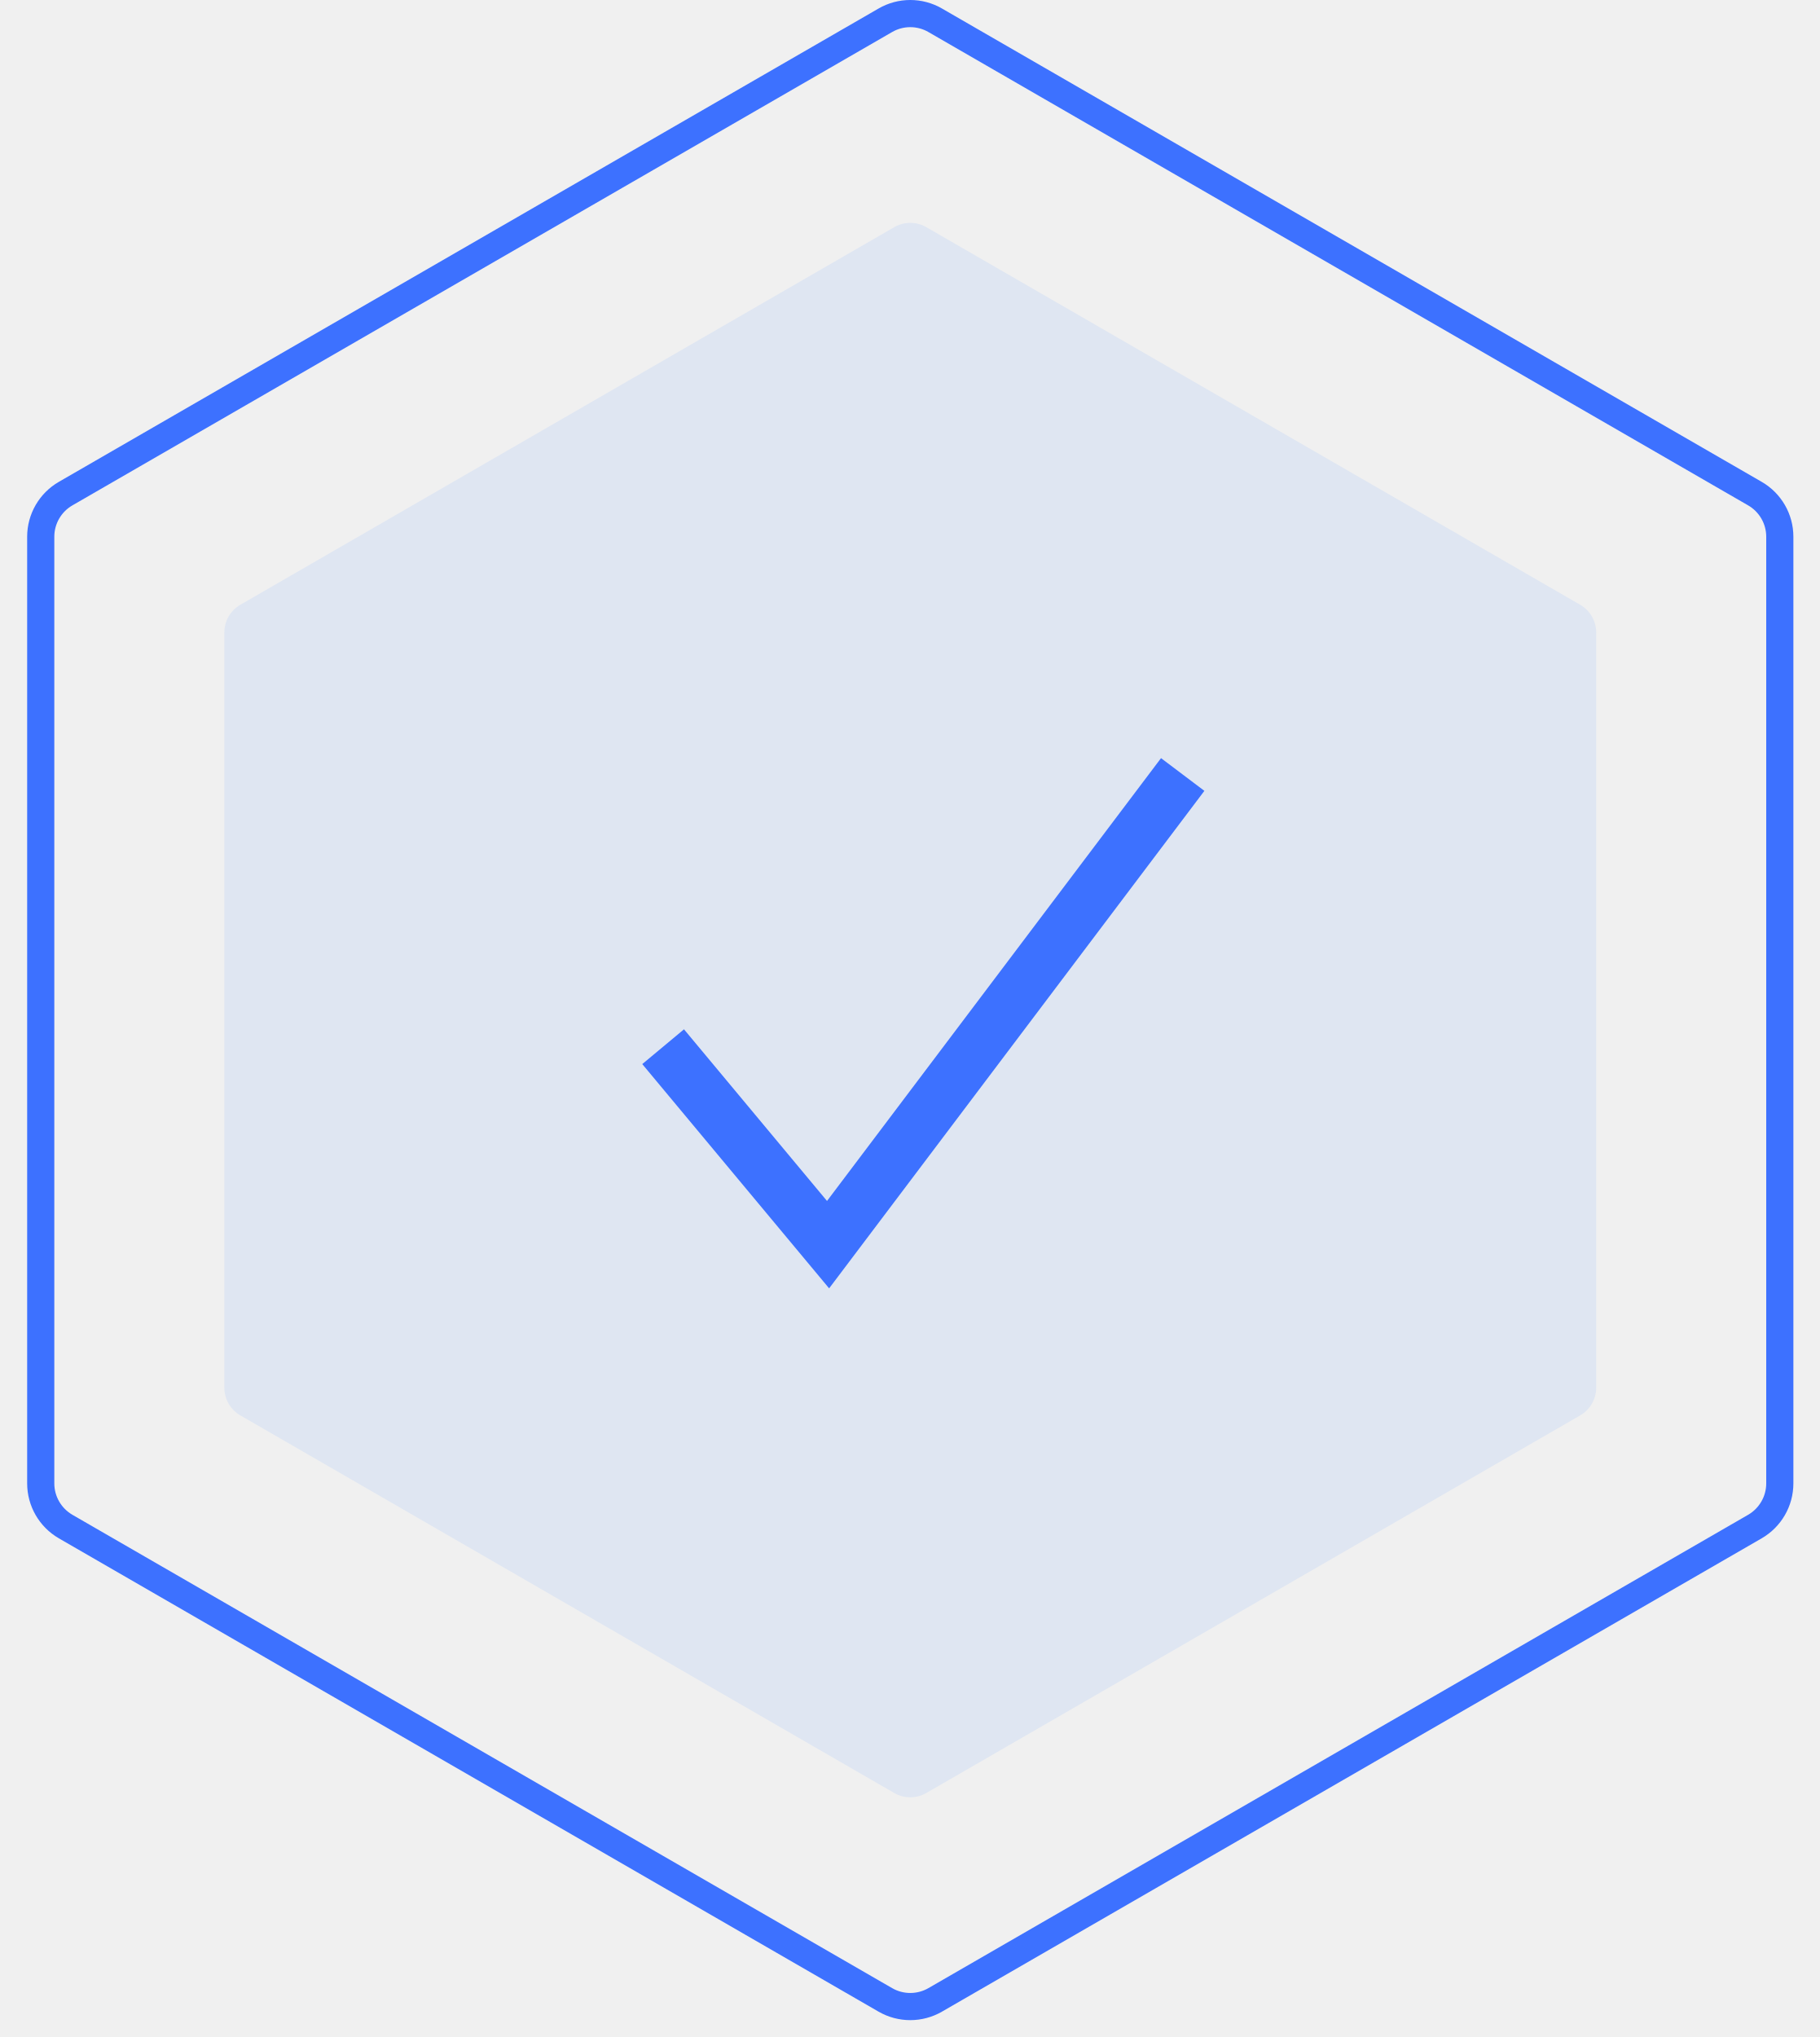
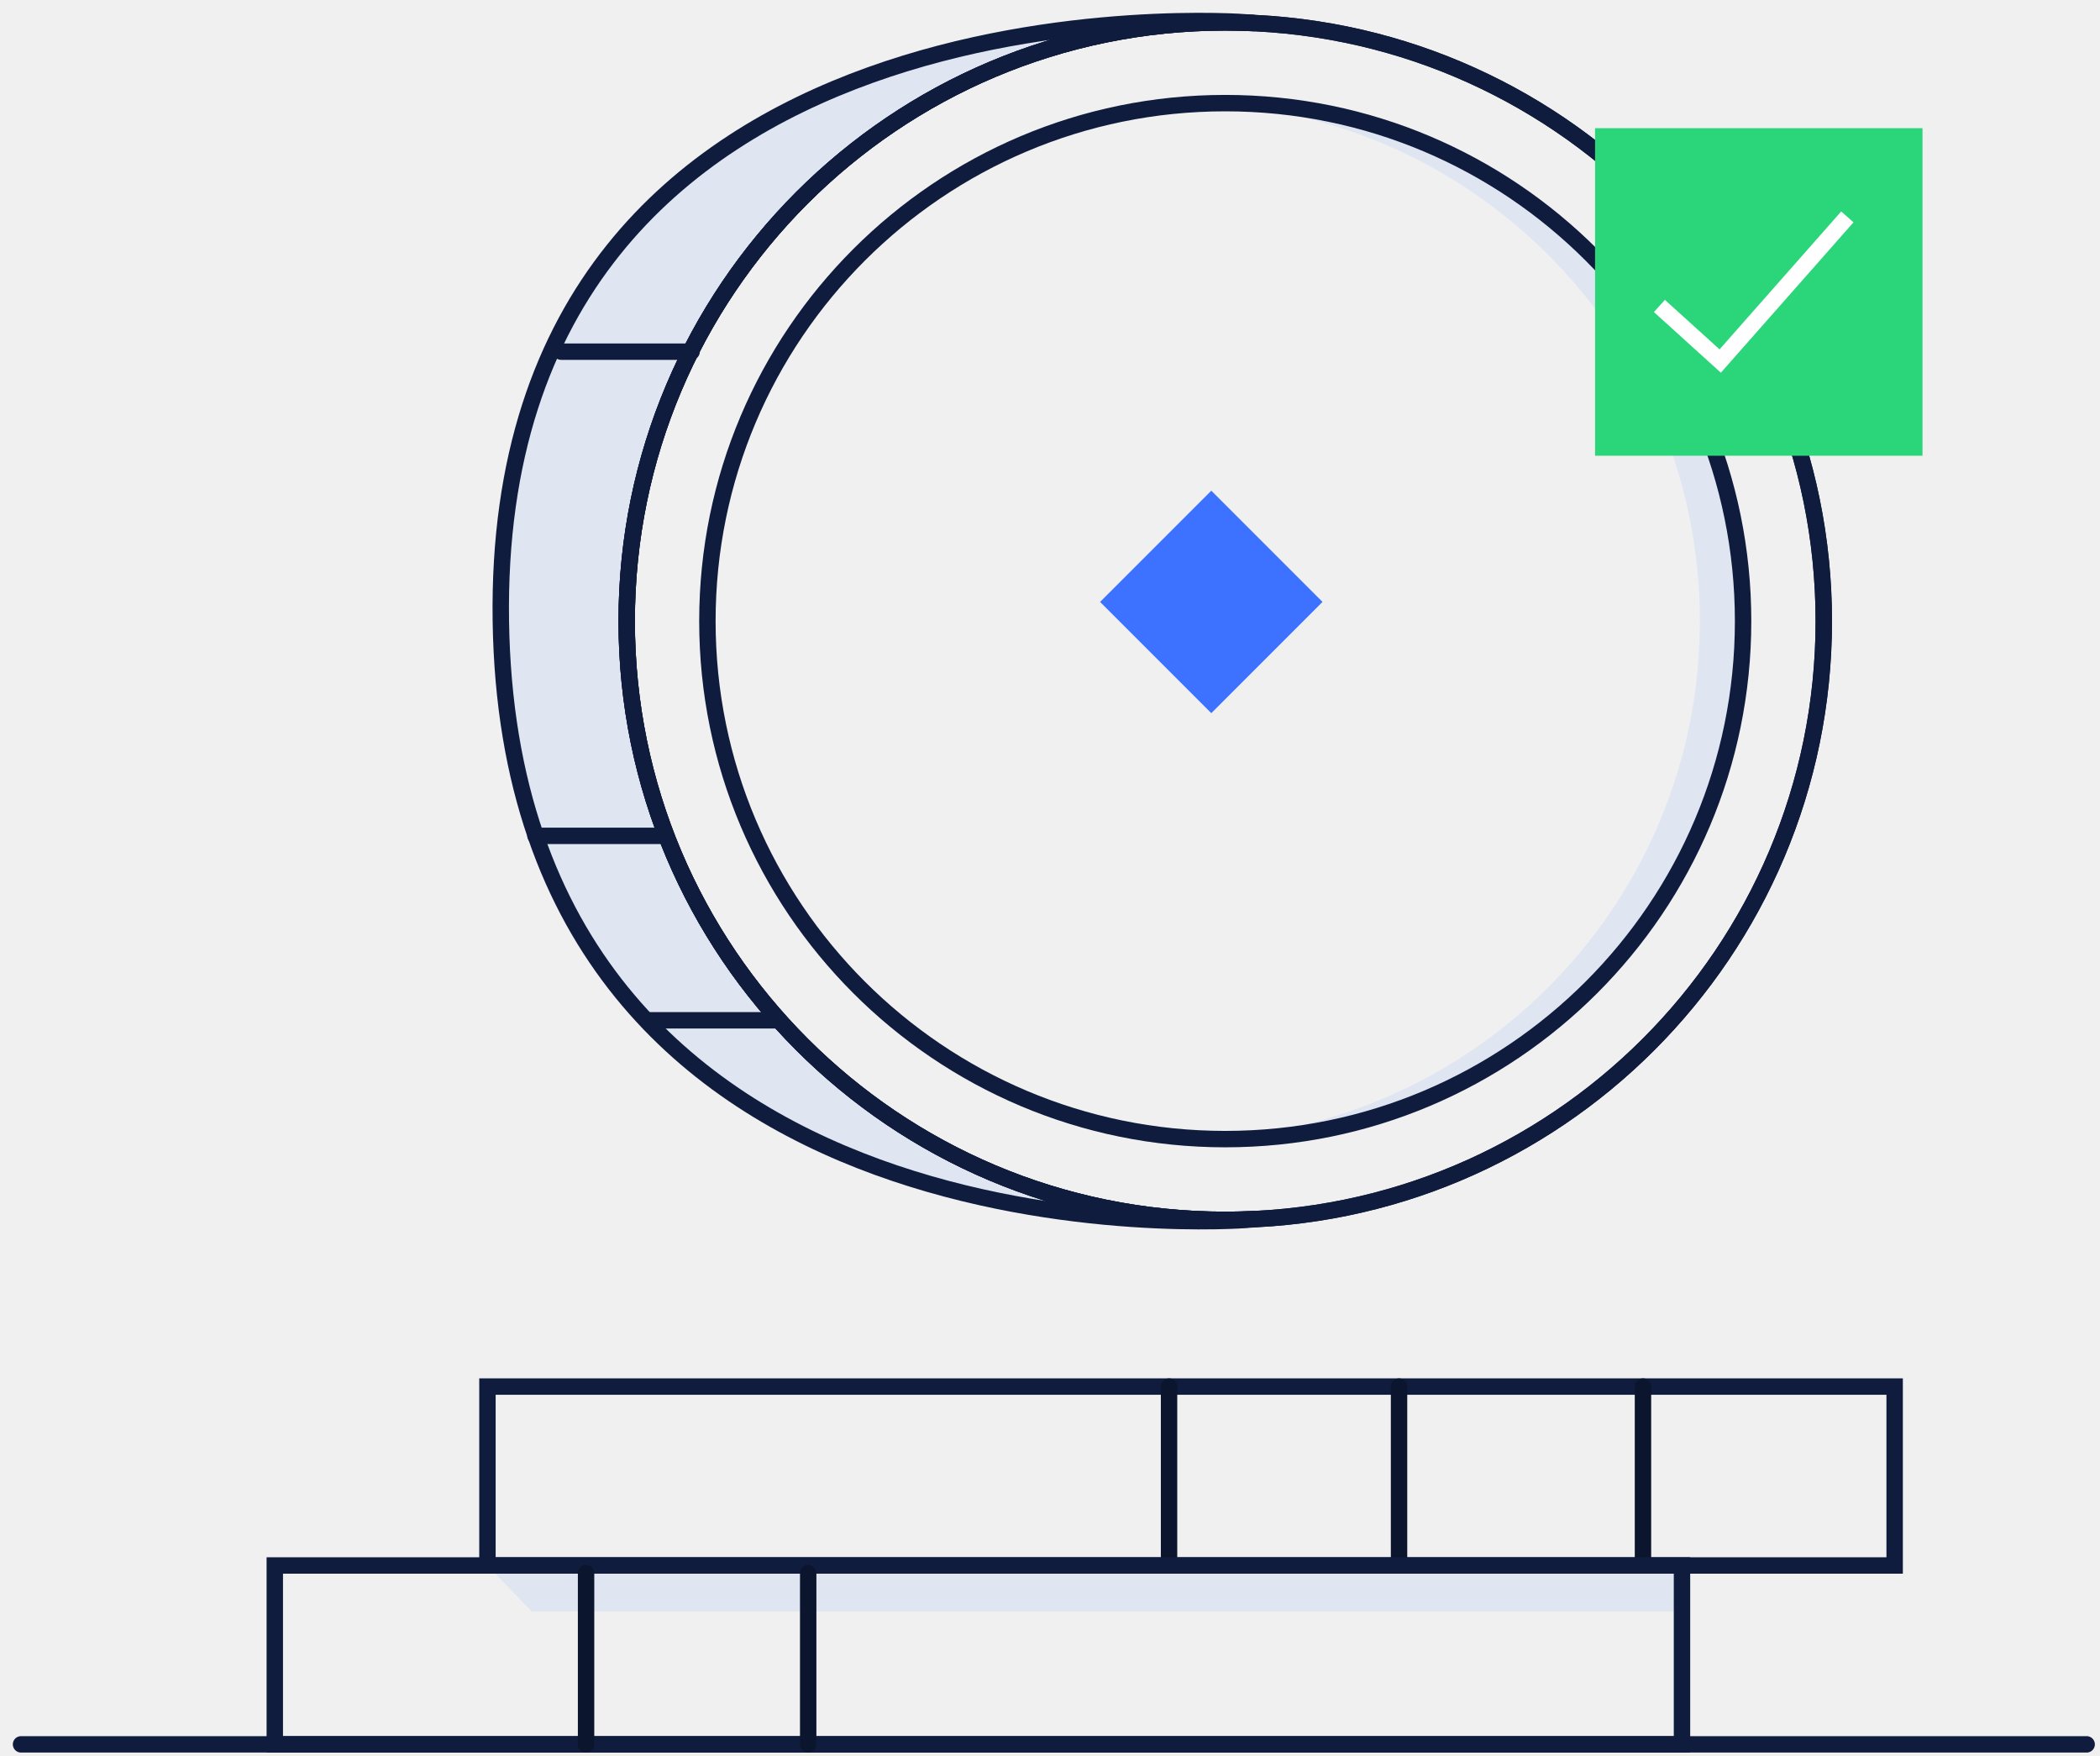
- <svg xmlns="http://www.w3.org/2000/svg" width="67px" height="75px" viewBox="0 0 67 75" version="1.1">
-   <g id="Lisk-Hub---Internal-Iterations" stroke="none" stroke-width="1" fill="none" fill-rule="evenodd">
-     <g id="4.2.6-Transaction---Success---Already-Followed" transform="translate(-650, -224)">
-       <g id="Group-7" transform="translate(651, 224)">
-         <path d="M57.779,51.091 L57.779,23.288 C57.779,22.866 57.554,22.477 57.188,22.266 L33.111,8.364 C32.745,8.153 32.295,8.153 31.929,8.364 L7.851,22.266 C7.486,22.477 7.261,22.866 7.261,23.288 L7.261,51.091 C7.261,51.513 7.486,51.903 7.851,52.114 L31.929,66.016 C32.295,66.227 32.745,66.227 33.111,66.016 L57.188,52.114 C57.554,51.903 57.779,51.513 57.779,51.091" id="Fill-1" fill="#DFE6F2" />
-         <path d="M64.54,54.617 L64.54,19.762 C64.54,19.106 64.19,18.501 63.623,18.174 L33.437,0.746 C32.87,0.418 32.17,0.418 31.603,0.746 L1.417,18.174 C0.85,18.501 0.5,19.106 0.5,19.762 L0.5,54.617 C0.5,55.272 0.85,55.878 1.417,56.206 L31.603,73.634 C32.17,73.961 32.87,73.961 33.437,73.634 L63.623,56.206 C64.19,55.878 64.54,55.272 64.54,54.617 Z" id="Stroke-3" stroke="#3D71FF" stroke-linecap="round" />
-         <polyline id="Stroke-5" stroke="#3D71FF" stroke-width="2" points="23.419 38.538 29.493 45.827 42.552 28.516" />
+ <svg xmlns="http://www.w3.org/2000/svg" width="128px" height="107px" viewBox="0 0 128 107" version="1.1">
+   <g id="🔄--4.0-Transactions" stroke="none" stroke-width="1" fill="none" fill-rule="evenodd">
+     <g id="4.2.6-Transaction---Success---Already-Followed" transform="translate(-609, -189)">
+       <g id="tx-success" transform="translate(610, 190)">
+         <polygon id="Fill-1" fill="#DFE6F2" points="31.405 97.199 101.522 97.199 101.522 94.591 28.711 94.397" />
+         <g id="Group-4" transform="translate(0, 105.0161)" stroke="#101C3D" stroke-linecap="round">
+           <path d="M0.282,0.282 L126.187,0.282" id="Stroke-2" />
+         </g>
+         <polygon id="Stroke-5" stroke="#101C3D" stroke-linecap="round" points="28.711 94.397 114.483 94.397 114.483 83.496 28.711 83.496" />
+         <path d="M84.275,83.496 L84.275,93.93" id="Stroke-6" stroke="#0C152E" stroke-linecap="round" />
+         <path d="M70.256,83.496 L70.256,93.93" id="Stroke-7" stroke="#0C152E" stroke-linecap="round" />
+         <path d="M99.143,83.496 L99.143,93.93" id="Stroke-8" stroke="#0C152E" stroke-linecap="round" />
+         <g id="Group-25" transform="translate(15.2234, 0.143777)">
+           <polygon id="Stroke-9" stroke="#101C3D" stroke-linecap="round" points="0.526 105.154 86.298 105.154 86.298 94.253 0.526 94.253" />
+           <path d="M19.499,94.72 L19.499,105.155" id="Stroke-11" stroke="#0C152E" stroke-linecap="round" />
+           <path d="M33.038,94.72 L33.038,105.155" id="Stroke-12" stroke="#0C152E" stroke-linecap="round" />
+           <path d="M58.458,73.192 C38.309,73.192 21.975,56.857 21.975,36.706 C21.975,16.556 38.309,0.22 58.458,0.22 C58.893,0.22 59.327,0.231 59.758,0.246 L59.758,0.22 C59.758,0.22 13.706,-3.368 14.304,36.706 C14.902,76.781 59.758,73.192 59.758,73.192 L59.758,73.166 C59.327,73.181 58.893,73.192 58.458,73.192" id="Fill-13" fill="#DFE6F2" />
+           <path d="M58.458,73.192 C38.309,73.192 21.975,56.857 21.975,36.706 C21.975,16.556 38.309,0.22 58.458,0.22 C58.893,0.22 59.327,0.231 59.758,0.246 L59.758,0.22 C59.758,0.22 13.706,-3.368 14.304,36.706 C14.902,76.781 59.758,73.192 59.758,73.192 L59.758,73.166 C59.327,73.181 58.893,73.192 58.458,73.192 Z" id="Stroke-14" stroke="#101C3D" />
+           <path d="M94.941,36.706 C94.941,56.857 78.607,73.192 58.458,73.192 C38.309,73.192 21.975,56.857 21.975,36.706 C21.975,16.556 38.309,0.22 58.458,0.22 C78.607,0.22 94.941,16.556 94.941,36.706 Z" id="Stroke-15" stroke="#0C152E" />
+           <path d="M58.458,5.14 C58.016,5.14 57.577,5.152 57.14,5.17 C73.961,5.86 87.387,19.715 87.387,36.706 C87.387,53.698 73.961,67.552 57.14,68.244 C57.577,68.261 58.016,68.273 58.458,68.273 C75.89,68.273 90.022,54.14 90.022,36.706 C90.022,19.273 75.89,5.14 58.458,5.14" id="Fill-16" fill="#DFE6F2" />
+           <path d="M90.022,36.706 C90.022,54.14 75.891,68.272 58.458,68.272 C41.026,68.272 26.894,54.14 26.894,36.706 C26.894,19.273 41.026,5.14 58.458,5.14 C75.891,5.14 90.022,19.273 90.022,36.706 Z" id="Stroke-17" stroke="#101C3D" stroke-linecap="round" />
+           <path d="M94.941,36.706 C94.941,56.857 78.607,73.192 58.458,73.192 C38.309,73.192 21.975,56.857 21.975,36.706 C21.975,16.556 38.309,0.22 58.458,0.22 C78.607,0.22 94.941,16.556 94.941,36.706 Z" id="Stroke-18" stroke="#101C3D" stroke-linecap="round" />
+           <polygon id="Fill-19" fill="#3D71FF" points="50.83 35.536 57.609 42.315 64.387 35.536 57.609 28.758" />
+           <path d="M16.415,49.791 L24.373,49.791" id="Stroke-20" stroke="#101C3D" stroke-linecap="round" />
+           <path d="M17.982,20.286 L25.932,20.286" id="Stroke-21" stroke="#101C3D" stroke-linecap="round" />
+           <path d="M23.428,61.033 L31.249,61.033" id="Stroke-22" stroke="#101C3D" stroke-linecap="round" />
+           <polygon id="Fill-23" fill="#2BD67B" points="80.999 26.629 100.958 26.629 100.958 6.668 80.999 6.668" />
+           <polyline id="Stroke-24" stroke="#FFFFFF" points="84.921 17.501 88.628 20.857 96.377 12.074" />
+         </g>
      </g>
    </g>
  </g>
</svg>
